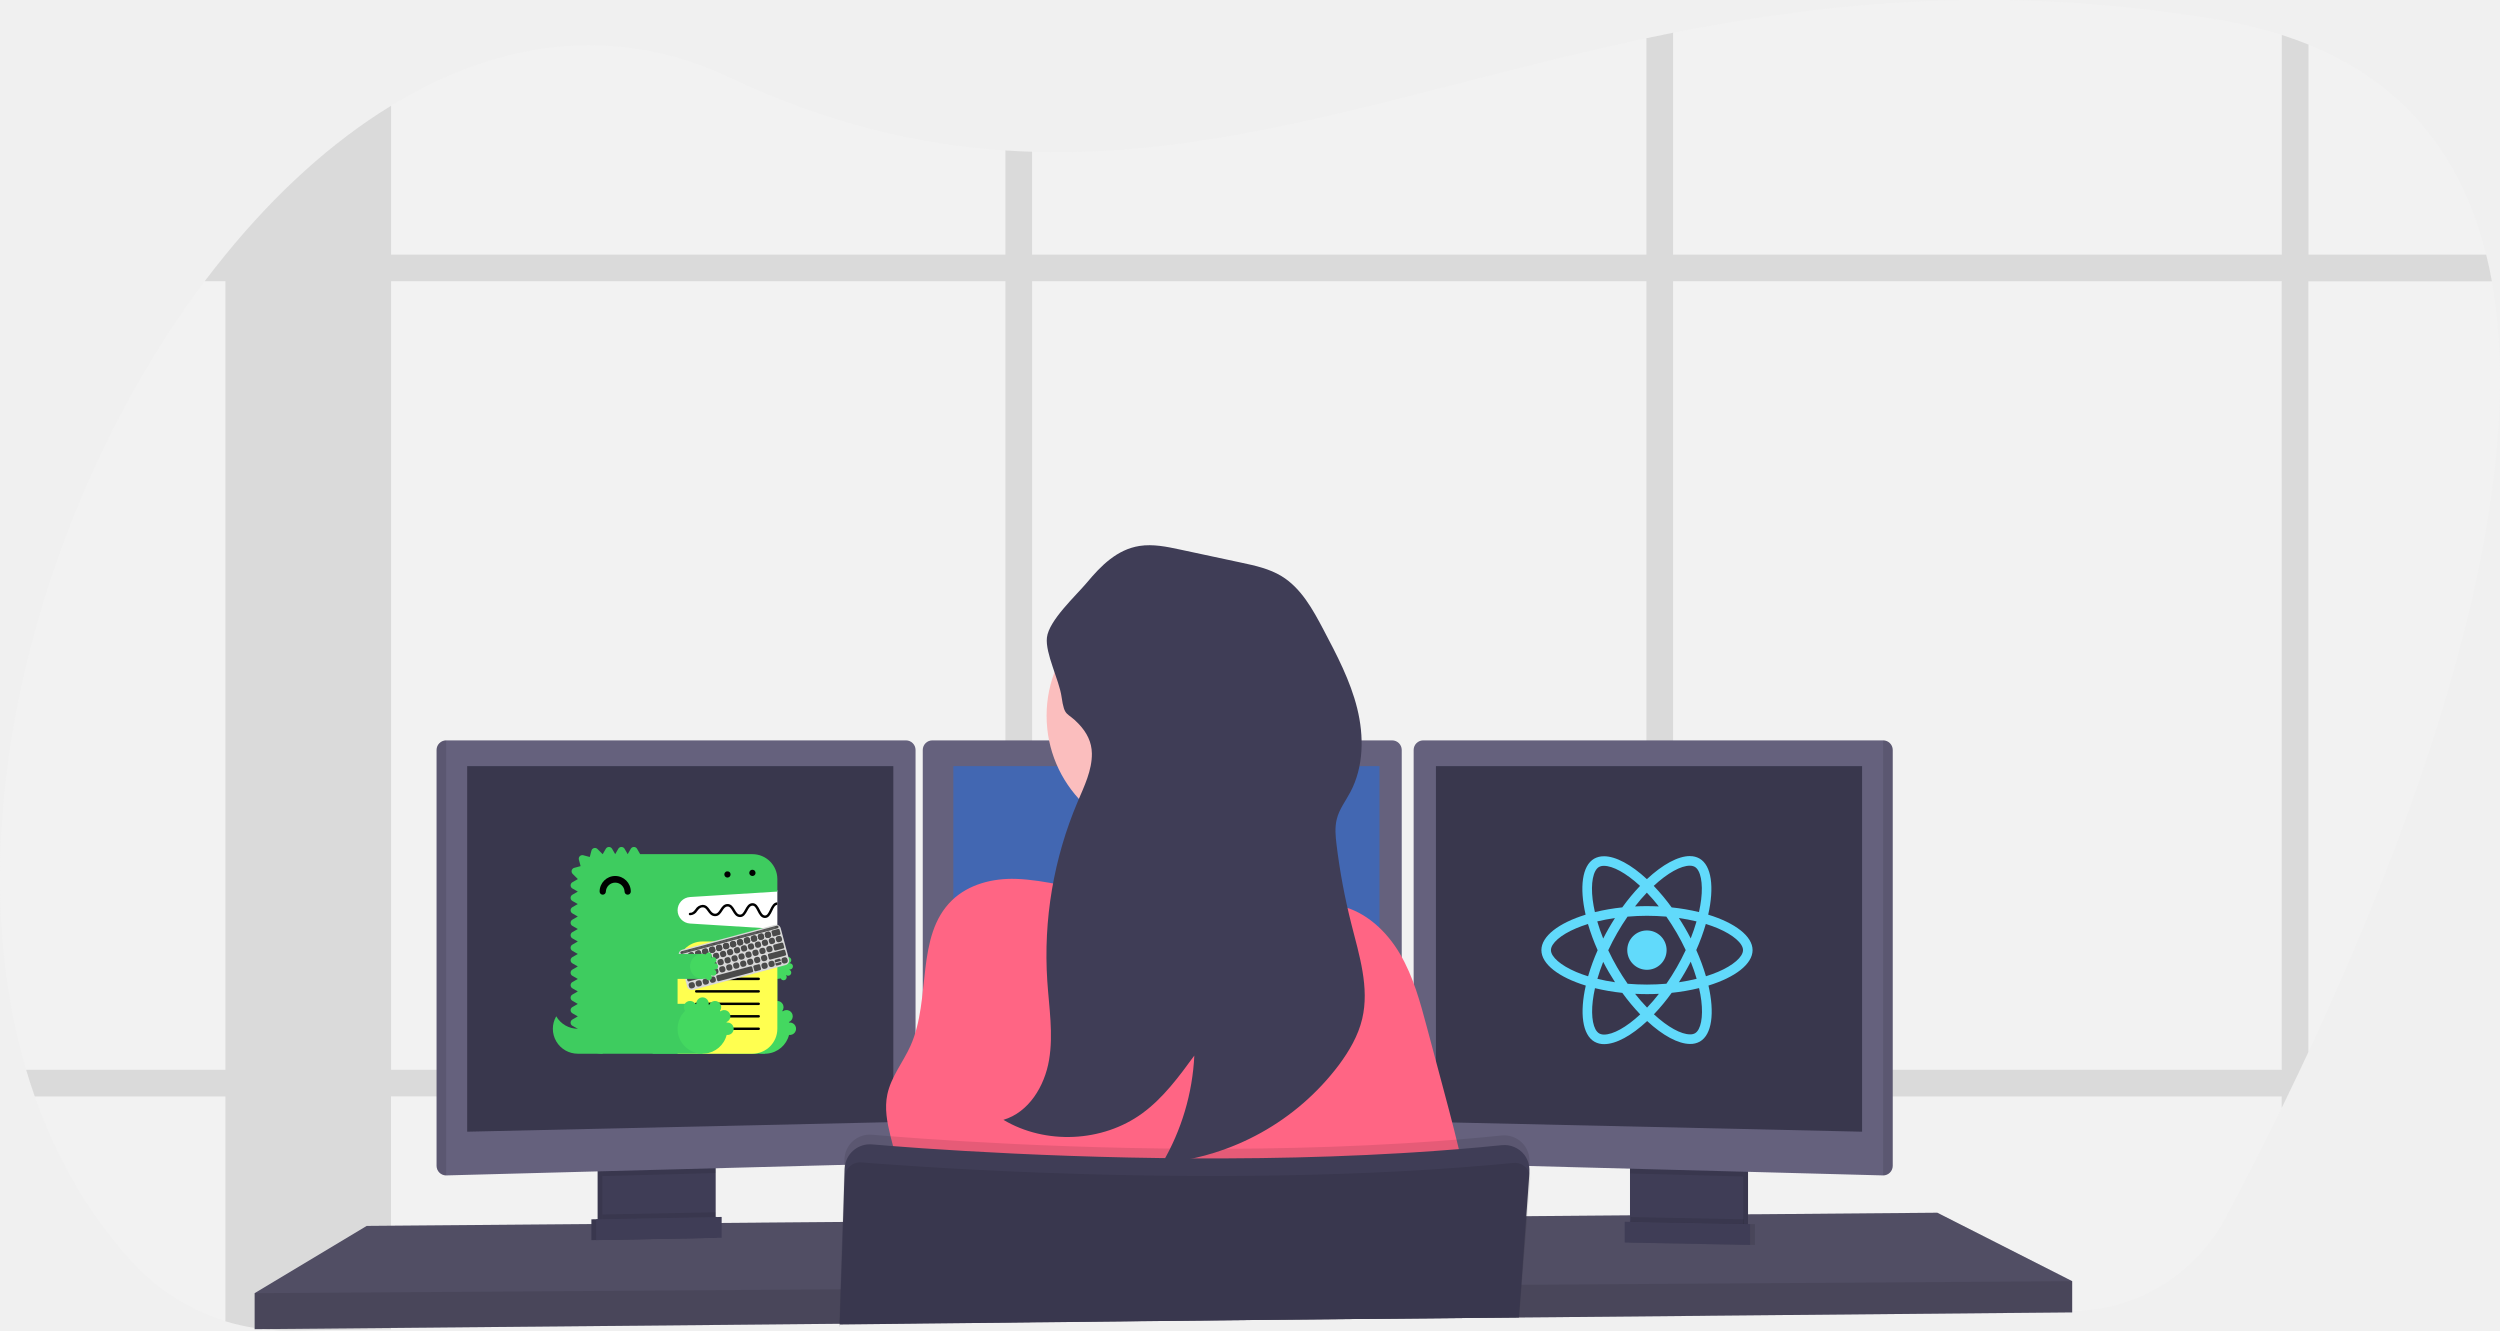
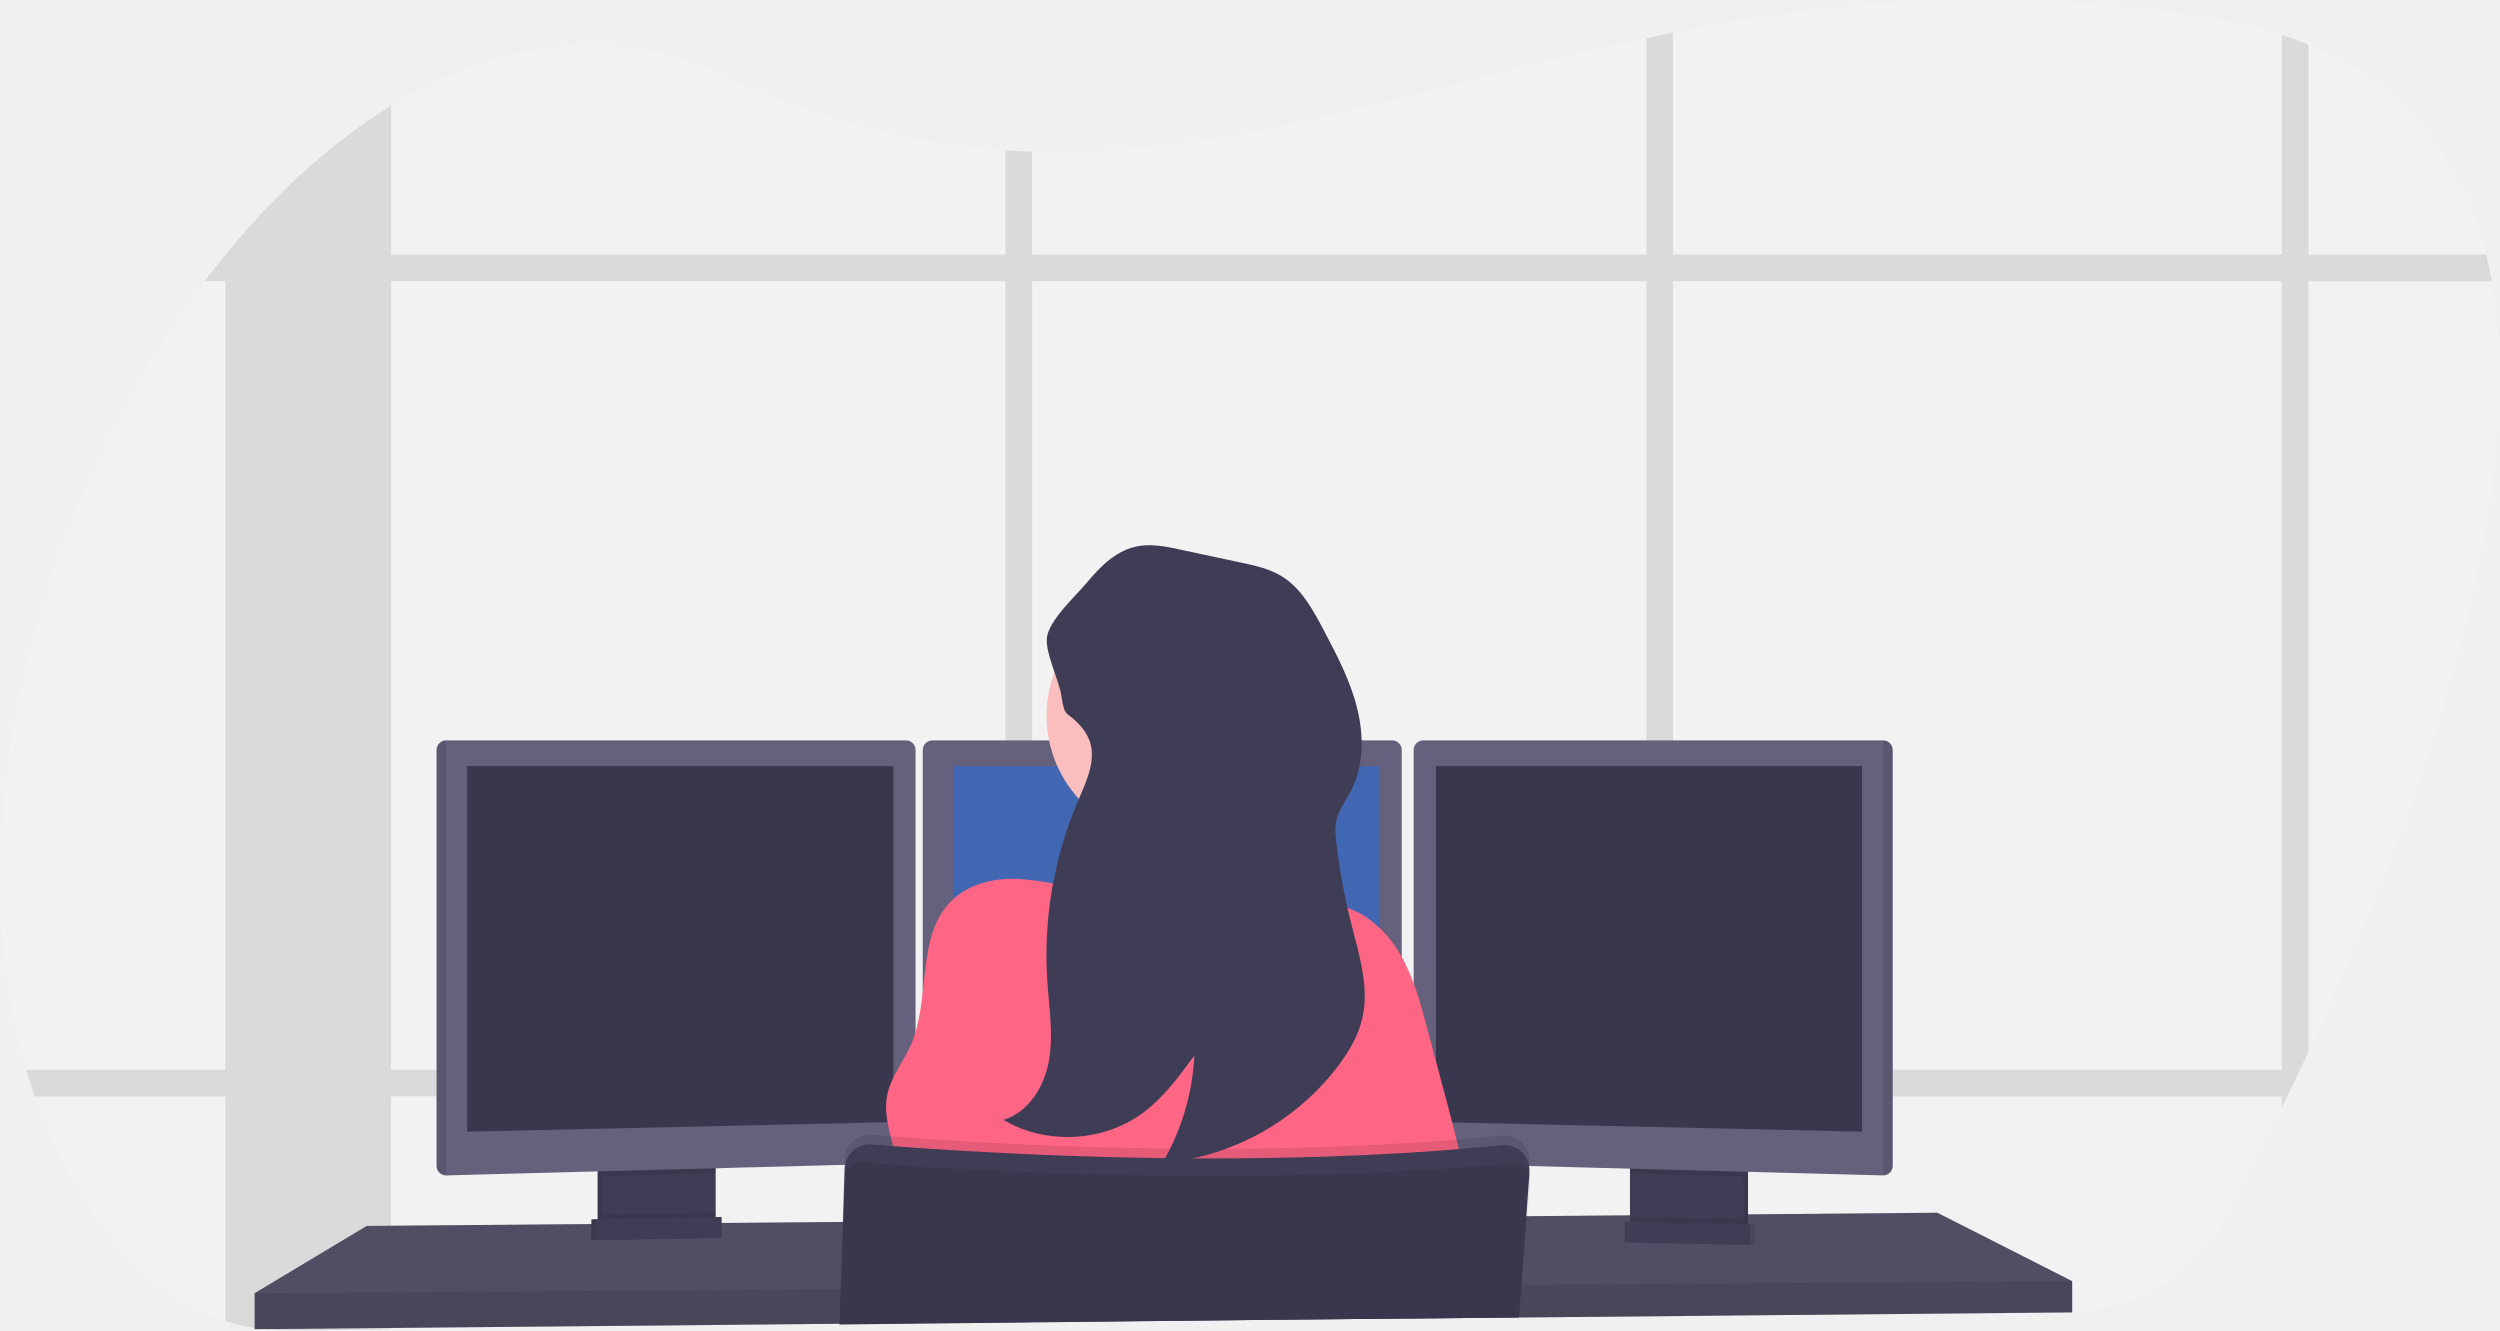
<svg xmlns="http://www.w3.org/2000/svg" width="1041.277" height="554.141" viewBox="0 0 1041.277 554.141">
  <g id="Group_24" data-name="Group 24" transform="translate(-440 -263)">
    <g id="Group_23" data-name="Group 23" transform="translate(439.989 262.965)">
      <path id="Path_299" data-name="Path 299" d="M1040.82,611.12q-1.74,3.75-3.47,7.4-2.7,5.67-5.33,11.12c-.78,1.61-1.56,3.19-2.32,4.77-8.6,17.57-16.63,33.11-23.45,45.89A73.21,73.21,0,0,1,942.44,719l-151.65,1.65h-1.6l-13,.14-11.12.12-34.1.37h-1.38l-17.36.19h-.53l-107,1.16-95.51,1-11.11.12-69,.75H429l-44.75.48h-.48l-141.5,1.53-42.33.46a87.991,87.991,0,0,1-10.79-.54h0c-1.22-.14-2.44-.3-3.65-.49a87.38,87.38,0,0,1-51.29-27.54C116,678.37,102.75,655,93.85,629.64q-1.93-5.49-3.6-11.12C59.44,514.37,97,380,164.6,290.08q4.25-5.64,8.64-11l.07-.08c20.79-25.52,44.1-46.84,68.93-62,44-26.91,92.75-34.49,140.7-11.9,40.57,19.12,78.45,28.11,115.17,30.55,3.71.24,7.42.42,11.11.53,84.23,2.65,163.17-27.7,255.87-47.29,3.69-.78,7.39-1.55,11.12-2.28,66.13-13.16,139.49-20.1,226.73-5.51a189.089,189.089,0,0,1,26.76,6.4q5.77,1.86,11.12,4c41.64,16.94,64.35,48.24,74,87.46q1.37,5.46,2.37,11.11C1134.3,384.41,1084.19,518.23,1040.82,611.12Z" transform="translate(-79.34 -172.91)" fill="#f2f2f2" />
      <path id="Path_300" data-name="Path 300" d="M576.36,618.52a95.21,95.21,0,0,1-1.87,11.12h93.7V618.52Zm-78.25,62.81,11.11-.09V653.77c-3.81-.17-7.52-.34-11.11-.52ZM265.19,618.52v11.12h198.5V618.52ZM1114.87,279h-74V191.51q-5.35-2.17-11.12-4V279H776.21V186.58c-3.73.73-7.43,1.5-11.12,2.28V279H509.22V236.15c-3.69-.11-7.4-.29-11.11-.53V279H242.24V217c-24.83,15.16-48.14,36.48-68.93,62h-.07v.08q-4.4,5.4-8.64,11h8.64V618.52h-83q1.66,5.63,3.6,11.12h79.39v93.62a87,87,0,0,0,12.2,2.79c1.21.19,2.43.35,3.65.49h0a87.991,87.991,0,0,0,10.79.54l42.33-.46v-97H498.11v94.21l11.11-.12V629.64H765.09V721l11.12-.12V629.64H1029.7v4.77c.76-1.58,1.54-3.16,2.32-4.77q2.63-5.45,5.33-11.12,1.73-3.64,3.47-7.4v-321h76.42Q1116.23,284.43,1114.87,279ZM242.24,618.52V290.08H498.11V618.52Zm267,0V290.08H765.09V618.52Zm520.48,0H776.21V290.08H1029.7Z" transform="translate(-79.34 -172.91)" opacity="0.1" />
      <path id="Path_301" data-name="Path 301" d="M863.09,533.65v13l-151.92,1.4-1.62.03-57.74.53-1.38.02-17.55.15h-.52l-106.98.99L349.77,551.4h-.15l-44.65.42-.48.01-198.4,1.82v-15l46.65-28,93.6-.78,2-.01.66-.01,2-.03,44.94-.37,2.01-.01.64-.01,2-.01L315,509.3l.38-.01,35.55-.3h.29l277.4-2.34,6.79-.05h.68l5.18-.05,37.65-.31,2-.03,1.85-.02h.96l11.71-.09,2.32-.03,3.11-.02,9.75-.09,15.47-.13,2-.02,3.48-.02h.65l74.71-.64Z" fill="#65617d" />
      <path id="Path_302" data-name="Path 302" d="M863.09,533.65v13l-151.92,1.4-1.62.03-57.74.53-1.38.02-17.55.15h-.52l-106.98.99L349.77,551.4h-.15l-44.65.42-.48.01-198.4,1.82v-15l46.65-28,93.6-.78,2-.01.66-.01,2-.03,44.94-.37,2.01-.01.64-.01,2-.01L315,509.3l.38-.01,35.55-.3h.29l277.4-2.34,6.79-.05h.68l5.18-.05,37.65-.31,2-.03,1.85-.02h.96l11.71-.09,2.32-.03,3.11-.02,9.75-.09,15.47-.13,2-.02,3.48-.02h.65l74.71-.64Z" opacity="0.2" />
      <path id="Path_303" data-name="Path 303" d="M375.44,656.57v24.49a6.13,6.13,0,0,1-3.5,5.54,6,6,0,0,1-2.5.6l-34.9.74a6,6,0,0,1-2.7-.57,6.12,6.12,0,0,1-3.57-5.57V656.57Z" transform="translate(-79.34 -172.91)" fill="#3f3d56" />
      <path id="Path_304" data-name="Path 304" d="M375.44,656.57v24.49a6.13,6.13,0,0,1-3.5,5.54,6,6,0,0,1-2.5.6l-34.9.74a6,6,0,0,1-2.7-.57,6.12,6.12,0,0,1-3.57-5.57V656.57Z" transform="translate(-79.34 -172.91)" opacity="0.1" />
      <path id="Path_305" data-name="Path 305" d="M377.44,656.57v24.49a6.13,6.13,0,0,1-3.5,5.54,6,6,0,0,1-2.5.6l-34.9.74a6,6,0,0,1-2.7-.57,6.12,6.12,0,0,1-3.57-5.57V656.57Z" transform="translate(-79.34 -172.91)" fill="#3f3d56" />
      <rect id="Rectangle_137" data-name="Rectangle 137" width="47.17" height="31.5" transform="translate(680.92 483.65)" fill="#3f3d56" />
      <rect id="Rectangle_138" data-name="Rectangle 138" width="47.17" height="31.5" transform="translate(680.92 483.65)" opacity="0.1" />
      <rect id="Rectangle_139" data-name="Rectangle 139" width="47.17" height="31.5" transform="translate(678.92 483.65)" fill="#3f3d56" />
      <path id="Path_306" data-name="Path 306" d="M298.09,483.65v4.97l-47.17,1.26v-6.23Z" opacity="0.1" />
      <path id="Path_307" data-name="Path 307" d="M460.69,485.27v168.2a4,4,0,0,1-3.85,3.95l-191.65,5.1h-.05a4,4,0,0,1-3.95-3.95V485.27a4,4,0,0,1,3.95-3.95h191.6a4,4,0,0,1,3.95,3.95Z" transform="translate(-79.34 -172.91)" fill="#65617d" />
      <path id="Path_308" data-name="Path 308" d="M265.19,481.32v181.2h-.05a4,4,0,0,1-3.95-3.95V485.27a4,4,0,0,1,3.95-3.95Z" transform="translate(-79.34 -172.91)" opacity="0.1" />
      <path id="Path_309" data-name="Path 309" d="M194.59,319.15h177.5V467.4l-177.5,4Z" fill="#39374d" />
      <path id="Path_310" data-name="Path 310" d="M726.09,483.65v6.41l-47.17-1.26v-5.15Z" opacity="0.1" />
      <path id="Path_311" data-name="Path 311" d="M867.69,485.27v173.3a4,4,0,0,1-4,3.95h0L672,657.42a4,4,0,0,1-3.85-3.95V485.27a4,4,0,0,1,3.95-3.95H863.7a4,4,0,0,1,3.99,3.95Z" transform="translate(-79.34 -172.91)" fill="#65617d" />
      <path id="Path_312" data-name="Path 312" d="M867.69,485.27v173.3a4,4,0,0,1-4,3.95h0V481.32h0a4,4,0,0,1,4,3.95Z" transform="translate(-79.34 -172.91)" opacity="0.1" />
      <path id="Path_313" data-name="Path 313" d="M775.59,319.15H598.09V467.4l177.5,4Z" fill="#39374d" />
      <path id="Path_314" data-name="Path 314" d="M663.19,485.27v168.2a4,4,0,0,1-3.85,3.95l-191.65,5.1h0a4,4,0,0,1-4-3.95V485.27a4,4,0,0,1,3.95-3.95h191.6A4,4,0,0,1,663.19,485.27Z" transform="translate(-79.34 -172.91)" fill="#65617d" />
      <path id="Path_315" data-name="Path 315" d="M397.09,319.15h177.5V467.4l-177.5,4Z" fill="#4267b2" />
      <path id="Path_316" data-name="Path 316" d="M863.09,533.65v13l-151.92,1.4-1.62.03-57.74.53-1.38.02-17.55.15h-.52l-106.98.99L349.77,551.4h-.15l-44.65.42-.48.01-198.4,1.82v-15l202.51-1.33h.48l40.99-.28h.19l283.08-1.87h.29l.17-.01h.47l4.79-.03h1.46l74.49-.5,4.4-.02.98-.01Z" opacity="0.1" />
      <circle id="Ellipse_111" data-name="Ellipse 111" cx="51.33" cy="51.33" r="51.33" transform="translate(435.93 246.82)" fill="#fbbebe" />
      <path id="Path_317" data-name="Path 317" d="M617.94,550.07s-99.5,12-90,0c3.44-4.34,4.39-17.2,4.2-31.85-.06-4.45-.22-9.06-.45-13.65-1.1-22-3.75-43.5-3.75-43.5s87-41,77-8.5c-4,13.13-2.69,31.57.35,48.88.89,5.05,1.92,10,3,14.7a344.66,344.66,0,0,0,9.65,33.92Z" transform="translate(-79.34 -172.91)" fill="#fbbebe" />
      <path id="Path_318" data-name="Path 318" d="M585.47,546c11.51-2.13,23.7-6,34.53-1.54,2.85,1.17,5.47,2.88,8.39,3.86s6.12,1.22,9.16,1.91c10.68,2.42,19.34,10.55,24.9,20s8.44,20.14,11.26,30.72l6.9,25.83c6,22.45,12,45.09,13.39,68.3a2437.506,2437.506,0,0,1-250.84,1.43c5.44-10.34,11-21.31,10.54-33s-7.19-23.22-4.76-34.74c1.55-7.34,6.57-13.39,9.64-20.22,8.75-19.52,1.94-45.79,17.32-60.65,6.92-6.68,17-9.21,26.63-8.89,12.28.41,24.85,4.24,37,6.11C555.09,547.48,569.79,548.88,585.47,546Z" transform="translate(-79.34 -172.91)" fill="#ff6584" />
      <path id="Path_319" data-name="Path 319" d="M716.37,657.17l-.1,1.43v.1l-.17,2.3-1.33,18.51-1.61,22.3-.46,6.28-1,13.44v.17l-107,1-175.59,1.9v.84h-.14v-1.12l.45-14.36.86-28.06.74-23.79.07-2.37a10.53,10.53,0,0,1,11.42-10.17c4.72.4,10.85.89,18.18,1.41l3,.22c42.33,2.94,120.56,6.74,199.5,2,1.66-.09,3.33-.19,5-.31,12.24-.77,24.47-1.76,36.58-3a10.53,10.53,0,0,1,11.6,11.23Z" transform="translate(-79.34 -172.91)" opacity="0.1" />
      <path id="Path_320" data-name="Path 320" d="M429.08,725.44v-.84l175.62-1.91,107-1h.3v-.17l1-13.44.43-6,1.64-22.61,1.29-17.9v-.44a10.617,10.617,0,0,0-.11-2.47.3.3,0,0,0,0-.1,10.391,10.391,0,0,0-2-4.64,10.54,10.54,0,0,0-9.42-4c-12.11,1.24-24.34,2.23-36.58,3-1.67.12-3.34.22-5,.31-78.94,4.69-157.17.89-199.5-2l-3-.22c-7.33-.52-13.46-1-18.18-1.41a10.54,10.54,0,0,0-11.24,8.53,11,11,0,0,0-.18,1.64l-.68,22.16L429.54,710l-.44,14.36v1.12Z" transform="translate(-79.34 -172.91)" fill="#3f3d56" />
      <path id="Path_321" data-name="Path 321" d="M716.67,664.18l-1.23,15.33-1.83,22.85-.46,5.72-1,12.81-.06.64v.17h0l-.15,1.48.11-1.48h-.29l-107,1-175.65,1.9v-.28l.49-14.36,1-28.06.64-18.65A6.36,6.36,0,0,1,434.3,658a6.25,6.25,0,0,1,3.78-.9c2.1.17,4.68.37,7.69.59,4.89.36,10.92.78,17.94,1.22,13,.82,29.31,1.7,48,2.42,52,2,122.2,2.67,188.88-3.17,3-.26,6.1-.55,9.13-.84a6.26,6.26,0,0,1,3.48.66,5.159,5.159,0,0,1,.86.54,6.14,6.14,0,0,1,2,2.46,3.564,3.564,0,0,1,.25.61A6.279,6.279,0,0,1,716.67,664.18Z" transform="translate(-79.34 -172.91)" opacity="0.1" />
      <path id="Path_322" data-name="Path 322" d="M377.44,677.87v3.19a6.13,6.13,0,0,1-3.5,5.54l-40.1.77a6.12,6.12,0,0,1-3.57-5.57v-3Z" transform="translate(-79.34 -172.91)" opacity="0.1" />
      <path id="Path_323" data-name="Path 323" d="M298.59,515.57l-52.25,1V507.9l52.25-1Z" fill="#3f3d56" />
      <path id="Path_324" data-name="Path 324" d="M298.59,515.57l-52.25,1V507.9l52.25-1Z" opacity="0.1" />
      <path id="Path_325" data-name="Path 325" d="M300.59,515.57l-52.25,1V507.9l52.25-1Z" fill="#3f3d56" />
      <path id="Path_326" data-name="Path 326" d="M758.56,679.87v3.19a6.13,6.13,0,0,0,3.5,5.54l40.1.77a6.12,6.12,0,0,0,3.57-5.57v-3Z" transform="translate(-79.34 -172.91)" opacity="0.1" />
      <path id="Path_327" data-name="Path 327" d="M678.72,517.57l52.25,1V509.9l-52.25-1Z" opacity="0.1" />
      <path id="Path_328" data-name="Path 328" d="M676.72,517.57l52.25,1V509.9l-52.25-1Z" fill="#3f3d56" />
      <path id="Path_329" data-name="Path 329" d="M534.13,486.79c.08,7-3.16,13.6-5.91,20.07a163.491,163.491,0,0,0-12.66,74.71c.73,11,2.58,22,.73,32.9s-8.43,21.77-19,24.9c17.53,10.45,41.26,9.35,57.76-2.66,8.79-6.4,15.34-15.33,21.75-24.11a97.86,97.86,0,0,1-13.31,44.75A103.43,103.43,0,0,0,637,616.53c4.31-5.81,8.06-12.19,9.72-19.23,3.09-13-1.22-26.51-4.51-39.5a266.055,266.055,0,0,1-6.17-33c-.43-3.56-.78-7.22.1-10.7,1-4.07,3.67-7.51,5.64-11.22,5.6-10.54,5.73-23.3,2.86-34.88s-8.49-22.26-14.06-32.81c-4.46-8.46-9.3-17.31-17.46-22.28-5.1-3.1-11-4.39-16.88-5.64l-25.37-5.43c-5.55-1.19-11.26-2.38-16.87-1.51-9.47,1.48-16.14,8.32-22,15.34-4.59,5.46-15.81,15.71-16.6,22.86-.72,6.59,5.1,17.63,6.09,24.58,1.3,9,2.22,6,7.3,11.52C532,478.05,534.07,482,534.13,486.79Z" transform="translate(-79.34 -172.91)" fill="#3f3d56" />
    </g>
-     <g id="docusaurus_keytar" transform="translate(670.271 615.768)">
-       <path id="Path_40" data-name="Path 40" d="M99,52h43.635V69.662H99Z" transform="translate(-49.132 -33.936)" fill="#fff" fill-rule="evenodd" />
-       <path id="Path_41" data-name="Path 41" d="M13.389,158.195A10.377,10.377,0,0,1,4.4,153a10.377,10.377,0,0,0,8.988,15.584H23.779V158.195Z" transform="translate(-3 -82.47)" fill="#3ecc5f" fill-rule="evenodd" />
-       <path id="Path_42" data-name="Path 42" d="M66.967,38.083l36.373-2.273V30.615A10.389,10.389,0,0,0,92.95,20.226H46.2l-1.3-2.249a1.5,1.5,0,0,0-2.6,0L41,20.226l-1.3-2.249a1.5,1.5,0,0,0-2.6,0l-1.3,2.249-1.3-2.249a1.5,1.5,0,0,0-2.6,0l-1.3,2.249-.034,0-2.152-2.151a1.5,1.5,0,0,0-2.508.672L25.21,21.4l-2.7-.723a1.5,1.5,0,0,0-1.836,1.837l.722,2.7-2.65.71a1.5,1.5,0,0,0-.673,2.509l2.152,2.152c0,.011,0,.022,0,.033l-2.249,1.3a1.5,1.5,0,0,0,0,2.6l2.249,1.3-2.249,1.3a1.5,1.5,0,0,0,0,2.6L20.226,41l-2.249,1.3a1.5,1.5,0,0,0,0,2.6l2.249,1.3-2.249,1.3a1.5,1.5,0,0,0,0,2.6l2.249,1.3-2.249,1.3a1.5,1.5,0,0,0,0,2.6l2.249,1.3-2.249,1.3a1.5,1.5,0,0,0,0,2.6l2.249,1.3-2.249,1.3a1.5,1.5,0,0,0,0,2.6l2.249,1.3-2.249,1.3a1.5,1.5,0,0,0,0,2.6l2.249,1.3-2.249,1.3a1.5,1.5,0,0,0,0,2.6l2.249,1.3-2.249,1.3a1.5,1.5,0,0,0,0,2.6l2.249,1.3-2.249,1.3a1.5,1.5,0,0,0,0,2.6l2.249,1.3-2.249,1.3a1.5,1.5,0,0,0,0,2.6l2.249,1.3A10.389,10.389,0,0,0,30.615,103.34H92.95A10.389,10.389,0,0,0,103.34,92.95V51.393L66.967,49.12a5.53,5.53,0,0,1,0-11.038" transform="translate(-9.836 -17.226)" fill="#3ecc5f" fill-rule="evenodd" />
-       <path id="Path_43" data-name="Path 43" d="M143,163.779h15.584V143H143Z" transform="translate(-70.275 -77.665)" fill="#3ecc5f" fill-rule="evenodd" />
-       <path id="Path_44" data-name="Path 44" d="M173.779,148.389a2.582,2.582,0,0,0-.332.033c-.02-.078-.038-.156-.06-.234a2.594,2.594,0,1,0-2.567-4.455q-.086-.088-.174-.175a2.593,2.593,0,1,0-4.461-2.569c-.077-.022-.154-.04-.231-.06a2.6,2.6,0,1,0-5.128,0c-.077.02-.154.038-.231.06a2.594,2.594,0,1,0-4.461,2.569,10.384,10.384,0,1,0,17.314,9.992,2.592,2.592,0,1,0,.332-5.161" transform="translate(-75.08 -75.262)" fill="#44d860" fill-rule="evenodd" />
-       <path id="Path_45" data-name="Path 45" d="M153,113.389h15.584V103H153Z" transform="translate(-75.08 -58.444)" fill="#3ecc5f" fill-rule="evenodd" />
-       <path id="Path_46" data-name="Path 46" d="M183.389,108.944a1.3,1.3,0,1,0,0-2.6,1.336,1.336,0,0,0-.166.017c-.01-.039-.019-.078-.03-.117a1.3,1.3,0,0,0-.5-2.5,1.285,1.285,0,0,0-.783.269q-.043-.044-.087-.087a1.285,1.285,0,0,0,.263-.776,1.3,1.3,0,0,0-2.493-.509,5.195,5.195,0,1,0,0,10,1.3,1.3,0,0,0,2.493-.509,1.285,1.285,0,0,0-.263-.776q.044-.043.087-.087a1.285,1.285,0,0,0,.783.269,1.3,1.3,0,0,0,.5-2.5c.011-.038.02-.078.03-.117a1.337,1.337,0,0,0,.166.017" transform="translate(-84.691 -57.894)" fill="#44d860" fill-rule="evenodd" />
-       <path id="Path_47" data-name="Path 47" d="M52.188,48.292a1.3,1.3,0,0,1-1.3-1.3,3.9,3.9,0,0,0-7.792,0,1.3,1.3,0,1,1-2.6,0,6.493,6.493,0,0,1,12.987,0,1.3,1.3,0,0,1-1.3,1.3" transform="translate(-21.02 -28.41)" fill-rule="evenodd" />
-       <path id="Path_48" data-name="Path 48" d="M103,139.752h31.168a10.389,10.389,0,0,0,10.389-10.389V93H113.389A10.389,10.389,0,0,0,103,103.389Z" transform="translate(-51.054 -53.638)" fill="#ffff50" fill-rule="evenodd" />
-       <path id="Path_49" data-name="Path 49" d="M141.1,94.017H115.106a.519.519,0,1,1,0-1.039H141.1a.519.519,0,0,1,0,1.039m0,10.389H115.106a.519.519,0,1,1,0-1.039H141.1a.519.519,0,0,1,0,1.039m0,10.389H115.106a.519.519,0,1,1,0-1.039H141.1a.519.519,0,0,1,0,1.039m0-25.877H115.106a.519.519,0,1,1,0-1.039H141.1a.519.519,0,0,1,0,1.039m0,10.293H115.106a.519.519,0,1,1,0-1.039H141.1a.519.519,0,0,1,0,1.039m0,10.389H115.106a.519.519,0,1,1,0-1.039H141.1a.519.519,0,0,1,0,1.039m7.782-47.993c-.006,0-.011,0-.018,0-1.605.055-2.365,1.66-3.035,3.077-.7,1.48-1.24,2.443-2.126,2.414-.981-.035-1.542-1.144-2.137-2.317-.683-1.347-1.462-2.876-3.1-2.819-1.582.054-2.344,1.451-3.017,2.684-.715,1.313-1.2,2.112-2.141,2.075-1-.036-1.533-.938-2.149-1.981-.686-1.162-1.479-2.467-3.084-2.423-1.555.053-2.319,1.239-2.994,2.286-.713,1.106-1.213,1.781-2.164,1.741-1.025-.036-1.554-.784-2.167-1.65-.688-.973-1.463-2.074-3.062-2.021a3.815,3.815,0,0,0-2.959,1.879c-.64.812-1.14,1.456-2.2,1.415a.52.52,0,0,0-.037,1.039,3.588,3.588,0,0,0,3.05-1.811c.611-.777,1.139-1.448,2.178-1.483,1-.043,1.47.579,2.179,1.582.674.953,1.438,2.033,2.977,2.089,1.612.054,2.387-1.151,3.074-2.217.614-.953,1.144-1.775,2.156-1.81.931-.035,1.438.7,2.153,1.912.674,1.141,1.437,2.434,3.006,2.491,1.623.056,2.407-1.361,3.09-2.616.592-1.085,1.15-2.109,2.14-2.143.931-.022,1.417.829,2.135,2.249.671,1.326,1.432,2.828,3.026,2.886l.088,0c1.592,0,2.347-1.6,3.015-3.01.592-1.252,1.152-2.431,2.113-2.479Z" transform="translate(-55.378 -38.552)" fill-rule="evenodd" />
-       <path id="Path_50" data-name="Path 50" d="M83,163.779h20.779V143H83Z" transform="translate(-41.443 -77.665)" fill="#3ecc5f" fill-rule="evenodd" />
-       <g id="Group_8" data-name="Group 8" transform="matrix(0.966, -0.259, 0.259, 0.966, 51.971, 43.3)">
-         <rect id="Rectangle_3" data-name="Rectangle 3" width="43.906" height="17.333" rx="2" transform="translate(0 0)" fill="#d8d8d8" />
-         <g id="Group_2" data-name="Group 2" transform="translate(0.728 10.948)">
-           <rect id="Rectangle_4" data-name="Rectangle 4" width="2.537" height="2.537" rx="1" transform="translate(7.985 0)" fill="#4a4a4a" />
-           <rect id="Rectangle_5" data-name="Rectangle 5" width="2.537" height="2.537" rx="1" transform="translate(10.991 0)" fill="#4a4a4a" />
-           <rect id="Rectangle_6" data-name="Rectangle 6" width="2.537" height="2.537" rx="1" transform="translate(13.997 0)" fill="#4a4a4a" />
-           <rect id="Rectangle_7" data-name="Rectangle 7" width="2.537" height="2.537" rx="1" transform="translate(17.003 0)" fill="#4a4a4a" />
-           <rect id="Rectangle_8" data-name="Rectangle 8" width="2.537" height="2.537" rx="1" transform="translate(20.009 0)" fill="#4a4a4a" />
-           <rect id="Rectangle_9" data-name="Rectangle 9" width="2.537" height="2.537" rx="1" transform="translate(23.015 0)" fill="#4a4a4a" />
-           <rect id="Rectangle_10" data-name="Rectangle 10" width="2.537" height="2.537" rx="1" transform="translate(26.021 0)" fill="#4a4a4a" />
-           <rect id="Rectangle_11" data-name="Rectangle 11" width="2.537" height="2.537" rx="1" transform="translate(29.028 0)" fill="#4a4a4a" />
-           <rect id="Rectangle_12" data-name="Rectangle 12" width="2.537" height="2.537" rx="1" transform="translate(32.034 0)" fill="#4a4a4a" />
-           <path id="Path_51" data-name="Path 51" d="M.519,0H6.9A.519.519,0,0,1,7.421.52v1.5a.519.519,0,0,1-.519.519H.519A.519.519,0,0,1,0,2.017V.519A.519.519,0,0,1,.519,0ZM35.653,0h6.383a.519.519,0,0,1,.519.519v1.5a.519.519,0,0,1-.519.519H35.652a.519.519,0,0,1-.519-.519V.519A.519.519,0,0,1,35.652,0Z" transform="translate(0 0)" fill="#4a4a4a" fill-rule="evenodd" />
-         </g>
-         <g id="Group_3" data-name="Group 3" transform="translate(0.728 4.878)">
-           <path id="Path_52" data-name="Path 52" d="M.519,0H2.956a.519.519,0,0,1,.519.519v1.5a.519.519,0,0,1-.519.519H.519A.519.519,0,0,1,0,2.017V.519A.519.519,0,0,1,.519,0Z" transform="translate(0 0)" fill="#4a4a4a" fill-rule="evenodd" />
-           <rect id="Rectangle_13" data-name="Rectangle 13" width="2.537" height="2.537" rx="1" transform="translate(3.945 0)" fill="#4a4a4a" />
-           <rect id="Rectangle_14" data-name="Rectangle 14" width="2.537" height="2.537" rx="1" transform="translate(6.951 0)" fill="#4a4a4a" />
-           <rect id="Rectangle_15" data-name="Rectangle 15" width="2.537" height="2.537" rx="1" transform="translate(9.958 0)" fill="#4a4a4a" />
-           <rect id="Rectangle_16" data-name="Rectangle 16" width="2.537" height="2.537" rx="1" transform="translate(12.964 0)" fill="#4a4a4a" />
-           <rect id="Rectangle_17" data-name="Rectangle 17" width="2.537" height="2.537" rx="1" transform="translate(15.97 0)" fill="#4a4a4a" />
-           <rect id="Rectangle_18" data-name="Rectangle 18" width="2.537" height="2.537" rx="1" transform="translate(18.976 0)" fill="#4a4a4a" />
-           <rect id="Rectangle_19" data-name="Rectangle 19" width="2.537" height="2.537" rx="1" transform="translate(21.982 0)" fill="#4a4a4a" />
-           <rect id="Rectangle_20" data-name="Rectangle 20" width="2.537" height="2.537" rx="1" transform="translate(24.988 0)" fill="#4a4a4a" />
-           <rect id="Rectangle_21" data-name="Rectangle 21" width="2.537" height="2.537" rx="1" transform="translate(27.994 0)" fill="#4a4a4a" />
-           <rect id="Rectangle_22" data-name="Rectangle 22" width="2.537" height="2.537" rx="1" transform="translate(31 0)" fill="#4a4a4a" />
-           <rect id="Rectangle_23" data-name="Rectangle 23" width="2.537" height="2.537" rx="1" transform="translate(34.006 0)" fill="#4a4a4a" />
-           <rect id="Rectangle_24" data-name="Rectangle 24" width="2.537" height="2.537" rx="1" transform="translate(37.012 0)" fill="#4a4a4a" />
-           <rect id="Rectangle_25" data-name="Rectangle 25" width="2.537" height="2.537" rx="1" transform="translate(40.018 0)" fill="#4a4a4a" />
-         </g>
-         <g id="Group_4" data-name="Group 4" transform="translate(43.283 4.538) rotate(180)">
-           <path id="Path_53" data-name="Path 53" d="M.519,0H2.956a.519.519,0,0,1,.519.519v1.5a.519.519,0,0,1-.519.519H.519A.519.519,0,0,1,0,2.017V.519A.519.519,0,0,1,.519,0Z" transform="translate(0 0)" fill="#4a4a4a" fill-rule="evenodd" />
-           <rect id="Rectangle_26" data-name="Rectangle 26" width="2.537" height="2.537" rx="1" transform="translate(3.945 0)" fill="#4a4a4a" />
-           <rect id="Rectangle_27" data-name="Rectangle 27" width="2.537" height="2.537" rx="1" transform="translate(6.951 0)" fill="#4a4a4a" />
-           <rect id="Rectangle_28" data-name="Rectangle 28" width="2.537" height="2.537" rx="1" transform="translate(9.958 0)" fill="#4a4a4a" />
-           <rect id="Rectangle_29" data-name="Rectangle 29" width="2.537" height="2.537" rx="1" transform="translate(12.964 0)" fill="#4a4a4a" />
-           <rect id="Rectangle_30" data-name="Rectangle 30" width="2.537" height="2.537" rx="1" transform="translate(15.97 0)" fill="#4a4a4a" />
-           <rect id="Rectangle_31" data-name="Rectangle 31" width="2.537" height="2.537" rx="1" transform="translate(18.976 0)" fill="#4a4a4a" />
-           <rect id="Rectangle_32" data-name="Rectangle 32" width="2.537" height="2.537" rx="1" transform="translate(21.982 0)" fill="#4a4a4a" />
-           <rect id="Rectangle_33" data-name="Rectangle 33" width="2.537" height="2.537" rx="1" transform="translate(24.988 0)" fill="#4a4a4a" />
-           <rect id="Rectangle_34" data-name="Rectangle 34" width="2.537" height="2.537" rx="1" transform="translate(27.994 0)" fill="#4a4a4a" />
-           <rect id="Rectangle_35" data-name="Rectangle 35" width="2.537" height="2.537" rx="1" transform="translate(31.001 0)" fill="#4a4a4a" />
-           <rect id="Rectangle_36" data-name="Rectangle 36" width="2.537" height="2.537" rx="1" transform="translate(34.007 0)" fill="#4a4a4a" />
-           <rect id="Rectangle_37" data-name="Rectangle 37" width="2.537" height="2.537" rx="1" transform="translate(37.013 0)" fill="#4a4a4a" />
-           <rect id="Rectangle_38" data-name="Rectangle 38" width="2.537" height="2.537" rx="1" transform="translate(40.018 0)" fill="#4a4a4a" />
-           <rect id="Rectangle_39" data-name="Rectangle 39" width="2.537" height="2.537" rx="1" transform="translate(3.945 0)" fill="#4a4a4a" />
-           <rect id="Rectangle_40" data-name="Rectangle 40" width="2.537" height="2.537" rx="1" transform="translate(6.951 0)" fill="#4a4a4a" />
-           <rect id="Rectangle_41" data-name="Rectangle 41" width="2.537" height="2.537" rx="1" transform="translate(9.958 0)" fill="#4a4a4a" />
-           <rect id="Rectangle_42" data-name="Rectangle 42" width="2.537" height="2.537" rx="1" transform="translate(12.964 0)" fill="#4a4a4a" />
-           <rect id="Rectangle_43" data-name="Rectangle 43" width="2.537" height="2.537" rx="1" transform="translate(15.97 0)" fill="#4a4a4a" />
-           <rect id="Rectangle_44" data-name="Rectangle 44" width="2.537" height="2.537" rx="1" transform="translate(18.976 0)" fill="#4a4a4a" />
-           <rect id="Rectangle_45" data-name="Rectangle 45" width="2.537" height="2.537" rx="1" transform="translate(21.982 0)" fill="#4a4a4a" />
-           <rect id="Rectangle_46" data-name="Rectangle 46" width="2.537" height="2.537" rx="1" transform="translate(24.988 0)" fill="#4a4a4a" />
-           <rect id="Rectangle_47" data-name="Rectangle 47" width="2.537" height="2.537" rx="1" transform="translate(27.994 0)" fill="#4a4a4a" />
-           <rect id="Rectangle_48" data-name="Rectangle 48" width="2.537" height="2.537" rx="1" transform="translate(31.001 0)" fill="#4a4a4a" />
-           <rect id="Rectangle_49" data-name="Rectangle 49" width="2.537" height="2.537" rx="1" transform="translate(34.007 0)" fill="#4a4a4a" />
-           <rect id="Rectangle_50" data-name="Rectangle 50" width="2.537" height="2.537" rx="1" transform="translate(37.013 0)" fill="#4a4a4a" />
-           <rect id="Rectangle_51" data-name="Rectangle 51" width="2.537" height="2.537" rx="1" transform="translate(40.018 0)" fill="#4a4a4a" />
-         </g>
-         <g id="Group_6" data-name="Group 6" transform="translate(0.728 7.883)">
-           <path id="Path_54" data-name="Path 54" d="M.519,0h3.47a.519.519,0,0,1,.519.519v1.5a.519.519,0,0,1-.519.519H.519A.519.519,0,0,1,0,2.017V.52A.519.519,0,0,1,.519,0Z" transform="translate(0 0)" fill="#4a4a4a" fill-rule="evenodd" />
-           <g id="Group_5" data-name="Group 5" transform="translate(5.073 0)">
-             <rect id="Rectangle_52" data-name="Rectangle 52" width="2.537" height="2.537" rx="1" transform="translate(0 0)" fill="#4a4a4a" />
-             <rect id="Rectangle_53" data-name="Rectangle 53" width="2.537" height="2.537" rx="1" transform="translate(3.006 0)" fill="#4a4a4a" />
-             <rect id="Rectangle_54" data-name="Rectangle 54" width="2.537" height="2.537" rx="1" transform="translate(6.012 0)" fill="#4a4a4a" />
-             <rect id="Rectangle_55" data-name="Rectangle 55" width="2.537" height="2.537" rx="1" transform="translate(9.018 0)" fill="#4a4a4a" />
-             <rect id="Rectangle_56" data-name="Rectangle 56" width="2.537" height="2.537" rx="1" transform="translate(12.025 0)" fill="#4a4a4a" />
-             <rect id="Rectangle_57" data-name="Rectangle 57" width="2.537" height="2.537" rx="1" transform="translate(15.031 0)" fill="#4a4a4a" />
-             <rect id="Rectangle_58" data-name="Rectangle 58" width="2.537" height="2.537" rx="1" transform="translate(18.037 0)" fill="#4a4a4a" />
-             <rect id="Rectangle_59" data-name="Rectangle 59" width="2.537" height="2.537" rx="1" transform="translate(21.042 0)" fill="#4a4a4a" />
-             <rect id="Rectangle_60" data-name="Rectangle 60" width="2.537" height="2.537" rx="1" transform="translate(24.049 0)" fill="#4a4a4a" />
-             <rect id="Rectangle_61" data-name="Rectangle 61" width="2.537" height="2.537" rx="1" transform="translate(27.055 0)" fill="#4a4a4a" />
-             <rect id="Rectangle_62" data-name="Rectangle 62" width="2.537" height="2.537" rx="1" transform="translate(30.061 0)" fill="#4a4a4a" />
-           </g>
-           <path id="Path_55" data-name="Path 55" d="M.52,0H3.8a.519.519,0,0,1,.519.519v1.5a.519.519,0,0,1-.519.519H.519A.519.519,0,0,1,0,2.017V.52A.519.519,0,0,1,.519,0Z" transform="translate(38.234 0)" fill="#4a4a4a" fill-rule="evenodd" />
-         </g>
-         <g id="Group_7" data-name="Group 7" transform="translate(0.728 14.084)">
-           <rect id="Rectangle_63" data-name="Rectangle 63" width="2.537" height="2.537" rx="1" transform="translate(0 0)" fill="#4a4a4a" />
-           <rect id="Rectangle_64" data-name="Rectangle 64" width="2.537" height="2.537" rx="1" transform="translate(3.006 0)" fill="#4a4a4a" />
-           <rect id="Rectangle_65" data-name="Rectangle 65" width="2.537" height="2.537" rx="1" transform="translate(6.012 0)" fill="#4a4a4a" />
-           <rect id="Rectangle_66" data-name="Rectangle 66" width="2.537" height="2.537" rx="1" transform="translate(9.018 0)" fill="#4a4a4a" />
-           <path id="Path_56" data-name="Path 56" d="M.519,0H14.981A.519.519,0,0,1,15.5.519v1.5a.519.519,0,0,1-.519.519H.519A.519.519,0,0,1,0,2.018V.519A.519.519,0,0,1,.519,0Zm15.97,0h1.874a.519.519,0,0,1,.519.519v1.5a.519.519,0,0,1-.519.519H16.489a.519.519,0,0,1-.519-.519V.519A.519.519,0,0,1,16.489,0Z" transform="translate(12.024 0)" fill="#4a4a4a" fill-rule="evenodd" />
-           <rect id="Rectangle_67" data-name="Rectangle 67" width="2.537" height="2.537" rx="1" transform="translate(31.376 0)" fill="#4a4a4a" />
-           <rect id="Rectangle_68" data-name="Rectangle 68" width="2.537" height="2.537" rx="1" transform="translate(34.382 0)" fill="#4a4a4a" />
-           <rect id="Rectangle_69" data-name="Rectangle 69" width="2.537" height="2.537" rx="1" transform="translate(40.018 0)" fill="#4a4a4a" />
-           <path id="Path_57" data-name="Path 57" d="M2.537,0V.561a.519.519,0,0,1-.519.519H.519A.519.519,0,0,1,0,.561V0Z" transform="translate(39.736 1.08) rotate(180)" fill="#4a4a4a" />
-           <path id="Path_58" data-name="Path 58" d="M2.537,0V.561a.519.519,0,0,1-.519.519H.519A.519.519,0,0,1,0,.561V0Z" transform="translate(37.2 1.456)" fill="#4a4a4a" />
-         </g>
-         <rect id="Rectangle_70" data-name="Rectangle 70" width="42.273" height="1.127" rx="0.564" transform="translate(0.915 0.556)" fill="#4a4a4a" />
-         <rect id="Rectangle_71" data-name="Rectangle 71" width="2.37" height="0.752" rx="0.376" transform="translate(1.949 0.744)" fill="#d8d8d8" opacity="0.136" />
-         <rect id="Rectangle_72" data-name="Rectangle 72" width="2.37" height="0.752" rx="0.376" transform="translate(5.193 0.744)" fill="#d8d8d8" opacity="0.136" />
-         <rect id="Rectangle_73" data-name="Rectangle 73" width="2.37" height="0.752" rx="0.376" transform="translate(7.688 0.744)" fill="#d8d8d8" opacity="0.136" />
-         <rect id="Rectangle_74" data-name="Rectangle 74" width="2.37" height="0.752" rx="0.376" transform="translate(10.183 0.744)" fill="#d8d8d8" opacity="0.136" />
-         <rect id="Rectangle_75" data-name="Rectangle 75" width="2.37" height="0.752" rx="0.376" transform="translate(12.679 0.744)" fill="#d8d8d8" opacity="0.136" />
-         <rect id="Rectangle_76" data-name="Rectangle 76" width="2.37" height="0.752" rx="0.376" transform="translate(15.797 0.744)" fill="#d8d8d8" opacity="0.136" />
-         <rect id="Rectangle_77" data-name="Rectangle 77" width="2.37" height="0.752" rx="0.376" transform="translate(18.292 0.744)" fill="#d8d8d8" opacity="0.136" />
-         <rect id="Rectangle_78" data-name="Rectangle 78" width="2.37" height="0.752" rx="0.376" transform="translate(20.788 0.744)" fill="#d8d8d8" opacity="0.136" />
-         <rect id="Rectangle_79" data-name="Rectangle 79" width="2.37" height="0.752" rx="0.376" transform="translate(23.283 0.744)" fill="#d8d8d8" opacity="0.136" />
-         <rect id="Rectangle_80" data-name="Rectangle 80" width="2.37" height="0.752" rx="0.376" transform="translate(26.402 0.744)" fill="#d8d8d8" opacity="0.136" />
-         <rect id="Rectangle_81" data-name="Rectangle 81" width="2.37" height="0.752" rx="0.376" transform="translate(28.897 0.744)" fill="#d8d8d8" opacity="0.136" />
-         <rect id="Rectangle_82" data-name="Rectangle 82" width="2.37" height="0.752" rx="0.376" transform="translate(31.393 0.744)" fill="#d8d8d8" opacity="0.136" />
-         <rect id="Rectangle_83" data-name="Rectangle 83" width="2.37" height="0.752" rx="0.376" transform="translate(34.512 0.744)" fill="#d8d8d8" opacity="0.136" />
-         <rect id="Rectangle_84" data-name="Rectangle 84" width="2.37" height="0.752" rx="0.376" transform="translate(37.007 0.744)" fill="#d8d8d8" opacity="0.136" />
-         <rect id="Rectangle_85" data-name="Rectangle 85" width="2.37" height="0.752" rx="0.376" transform="translate(39.502 0.744)" fill="#d8d8d8" opacity="0.136" />
-       </g>
-       <path id="Path_59" data-name="Path 59" d="M123.779,148.389a2.583,2.583,0,0,0-.332.033c-.02-.078-.038-.156-.06-.234a2.594,2.594,0,1,0-2.567-4.455q-.086-.088-.174-.175a2.593,2.593,0,1,0-4.461-2.569c-.077-.022-.154-.04-.231-.06a2.6,2.6,0,1,0-5.128,0c-.077.02-.154.038-.231.06a2.594,2.594,0,1,0-4.461,2.569,10.384,10.384,0,1,0,17.314,9.992,2.592,2.592,0,1,0,.332-5.161" transform="translate(-51.054 -75.262)" fill="#44d860" fill-rule="evenodd" />
-       <path id="Path_60" data-name="Path 60" d="M83,113.389h20.779V103H83Z" transform="translate(-41.443 -58.444)" fill="#3ecc5f" fill-rule="evenodd" />
-       <path id="Path_61" data-name="Path 61" d="M123.389,108.944a1.3,1.3,0,1,0,0-2.6,1.338,1.338,0,0,0-.166.017c-.01-.039-.019-.078-.03-.117a1.3,1.3,0,0,0-.5-2.5,1.285,1.285,0,0,0-.783.269q-.043-.044-.087-.087a1.285,1.285,0,0,0,.263-.776,1.3,1.3,0,0,0-2.493-.509,5.195,5.195,0,1,0,0,10,1.3,1.3,0,0,0,2.493-.509,1.285,1.285,0,0,0-.263-.776q.044-.043.087-.087a1.285,1.285,0,0,0,.783.269,1.3,1.3,0,0,0,.5-2.5c.011-.038.02-.078.03-.117a1.335,1.335,0,0,0,.166.017" transform="translate(-55.859 -57.894)" fill="#44d860" fill-rule="evenodd" />
-       <path id="Path_62" data-name="Path 62" d="M141.8,38.745a1.41,1.41,0,0,1-.255-.026,1.309,1.309,0,0,1-.244-.073,1.349,1.349,0,0,1-.224-.119,1.967,1.967,0,0,1-.2-.161,1.52,1.52,0,0,1-.161-.2,1.282,1.282,0,0,1-.218-.722,1.41,1.41,0,0,1,.026-.255,1.5,1.5,0,0,1,.072-.244,1.364,1.364,0,0,1,.12-.223,1.252,1.252,0,0,1,.358-.358,1.349,1.349,0,0,1,.224-.119,1.309,1.309,0,0,1,.244-.073,1.2,1.2,0,0,1,.509,0,1.262,1.262,0,0,1,.468.192,1.968,1.968,0,0,1,.2.161,1.908,1.908,0,0,1,.161.2,1.322,1.322,0,0,1,.12.223,1.361,1.361,0,0,1,.1.5,1.317,1.317,0,0,1-.379.919,1.968,1.968,0,0,1-.2.161,1.346,1.346,0,0,1-.223.119,1.332,1.332,0,0,1-.5.1m10.389-.649a1.326,1.326,0,0,1-.92-.379,1.979,1.979,0,0,1-.161-.2,1.282,1.282,0,0,1-.218-.722,1.326,1.326,0,0,1,.379-.919,1.967,1.967,0,0,1,.2-.161,1.351,1.351,0,0,1,.224-.119,1.308,1.308,0,0,1,.244-.073,1.2,1.2,0,0,1,.509,0,1.262,1.262,0,0,1,.468.192,1.967,1.967,0,0,1,.2.161,1.326,1.326,0,0,1,.379.919,1.461,1.461,0,0,1-.026.255,1.323,1.323,0,0,1-.073.244,1.847,1.847,0,0,1-.119.223,1.911,1.911,0,0,1-.161.2,1.967,1.967,0,0,1-.2.161,1.294,1.294,0,0,1-.722.218" transform="translate(-69.074 -26.006)" fill-rule="evenodd" />
-     </g>
-     <g id="React-icon" transform="translate(906.3 541.56)">
-       <path id="Path_330" data-name="Path 330" d="M263.668,117.179c0-5.827-7.3-11.35-18.487-14.775,2.582-11.4,1.434-20.477-3.622-23.382a7.861,7.861,0,0,0-4.016-1v4a4.152,4.152,0,0,1,2.044.466c2.439,1.4,3.5,6.724,2.672,13.574-.2,1.685-.52,3.461-.914,5.272a86.9,86.9,0,0,0-11.386-1.954,87.469,87.469,0,0,0-7.459-8.965c5.845-5.433,11.332-8.41,15.062-8.41V78h0c-4.931,0-11.386,3.514-17.913,9.611-6.527-6.061-12.982-9.539-17.913-9.539v4c3.712,0,9.216,2.959,15.062,8.356a84.687,84.687,0,0,0-7.405,8.947,83.732,83.732,0,0,0-11.4,1.972c-.412-1.793-.717-3.532-.932-5.2-.843-6.85.2-12.175,2.618-13.592a3.991,3.991,0,0,1,2.062-.466v-4h0a8,8,0,0,0-4.052,1c-5.039,2.9-6.168,11.96-3.568,23.328-11.153,3.443-18.415,8.947-18.415,14.757,0,5.828,7.3,11.35,18.487,14.775-2.582,11.4-1.434,20.477,3.622,23.382a7.882,7.882,0,0,0,4.034,1c4.931,0,11.386-3.514,17.913-9.611,6.527,6.061,12.982,9.539,17.913,9.539a8,8,0,0,0,4.052-1c5.039-2.9,6.168-11.96,3.568-23.328C256.406,128.511,263.668,122.988,263.668,117.179Zm-23.346-11.96c-.663,2.313-1.488,4.7-2.421,7.083-.735-1.434-1.506-2.869-2.349-4.3-.825-1.434-1.7-2.833-2.582-4.2C235.517,104.179,237.974,104.645,240.323,105.219Zm-8.212,19.1c-1.4,2.421-2.833,4.716-4.321,6.85-2.672.233-5.379.359-8.1.359-2.708,0-5.415-.126-8.069-.341q-2.232-3.2-4.339-6.814-2.044-3.523-3.73-7.136c1.112-2.4,2.367-4.805,3.712-7.154,1.4-2.421,2.833-4.716,4.321-6.85,2.672-.233,5.379-.359,8.1-.359,2.708,0,5.415.126,8.069.341q2.232,3.2,4.339,6.814,2.044,3.523,3.73,7.136C234.692,119.564,233.455,121.966,232.11,124.315Zm5.792-2.331c.968,2.4,1.793,4.805,2.474,7.136-2.349.574-4.823,1.058-7.387,1.434.879-1.381,1.757-2.8,2.582-4.25C236.4,124.871,237.167,123.419,237.9,121.984ZM219.72,141.116a73.921,73.921,0,0,1-4.985-5.738c1.614.072,3.263.126,4.931.126,1.685,0,3.353-.036,4.985-.126A69.993,69.993,0,0,1,219.72,141.116ZM206.38,130.555c-2.546-.377-5-.843-7.352-1.417.663-2.313,1.488-4.7,2.421-7.083.735,1.434,1.506,2.869,2.349,4.3S205.5,129.192,206.38,130.555ZM219.63,93.241a73.924,73.924,0,0,1,4.985,5.738c-1.614-.072-3.263-.126-4.931-.126-1.686,0-3.353.036-4.985.126A69.993,69.993,0,0,1,219.63,93.241ZM206.362,103.8c-.879,1.381-1.757,2.8-2.582,4.25-.825,1.434-1.6,2.869-2.331,4.3-.968-2.4-1.793-4.805-2.474-7.136C201.323,104.663,203.8,104.179,206.362,103.8Zm-16.227,22.449c-6.348-2.708-10.454-6.258-10.454-9.073s4.106-6.383,10.454-9.073c1.542-.663,3.228-1.255,4.967-1.811a86.122,86.122,0,0,0,4.034,10.92,84.9,84.9,0,0,0-3.981,10.866C193.38,127.525,191.694,126.915,190.134,126.252Zm9.647,25.623c-2.439-1.4-3.5-6.724-2.672-13.574.2-1.686.52-3.461.914-5.272a86.9,86.9,0,0,0,11.386,1.954,87.465,87.465,0,0,0,7.459,8.965c-5.845,5.433-11.332,8.41-15.062,8.41A4.279,4.279,0,0,1,199.781,151.875Zm42.532-13.663c.843,6.85-.2,12.175-2.618,13.592a3.99,3.99,0,0,1-2.062.466c-3.712,0-9.216-2.959-15.062-8.356a84.689,84.689,0,0,0,7.405-8.947,83.731,83.731,0,0,0,11.4-1.972A50.194,50.194,0,0,1,242.313,138.212Zm6.9-11.96c-1.542.663-3.228,1.255-4.967,1.811a86.12,86.12,0,0,0-4.034-10.92,84.9,84.9,0,0,0,3.981-10.866c1.775.556,3.461,1.165,5.039,1.829,6.348,2.708,10.454,6.258,10.454,9.073C259.67,119.994,255.564,123.562,249.216,126.252Z" fill="#61dafb" />
-       <path id="Path_331" data-name="Path 331" d="M320.8,78.4Z" transform="translate(-119.082 -0.328)" fill="#61dafb" />
-       <circle id="Ellipse_112" data-name="Ellipse 112" cx="8.194" cy="8.194" r="8.194" transform="translate(211.472 108.984)" fill="#61dafb" />
-       <path id="Path_332" data-name="Path 332" d="M520.5,78.1Z" transform="translate(-282.975 -0.082)" fill="#61dafb" />
-     </g>
  </g>
</svg>
